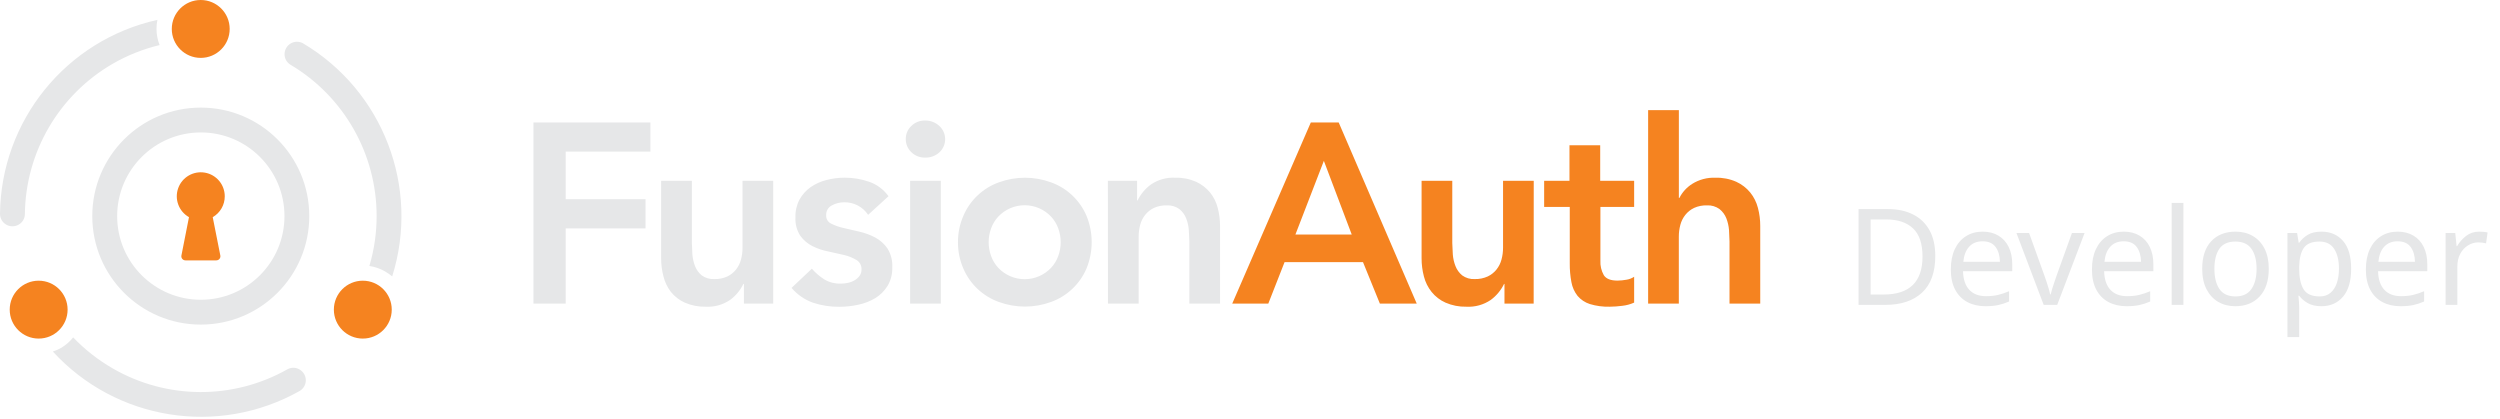
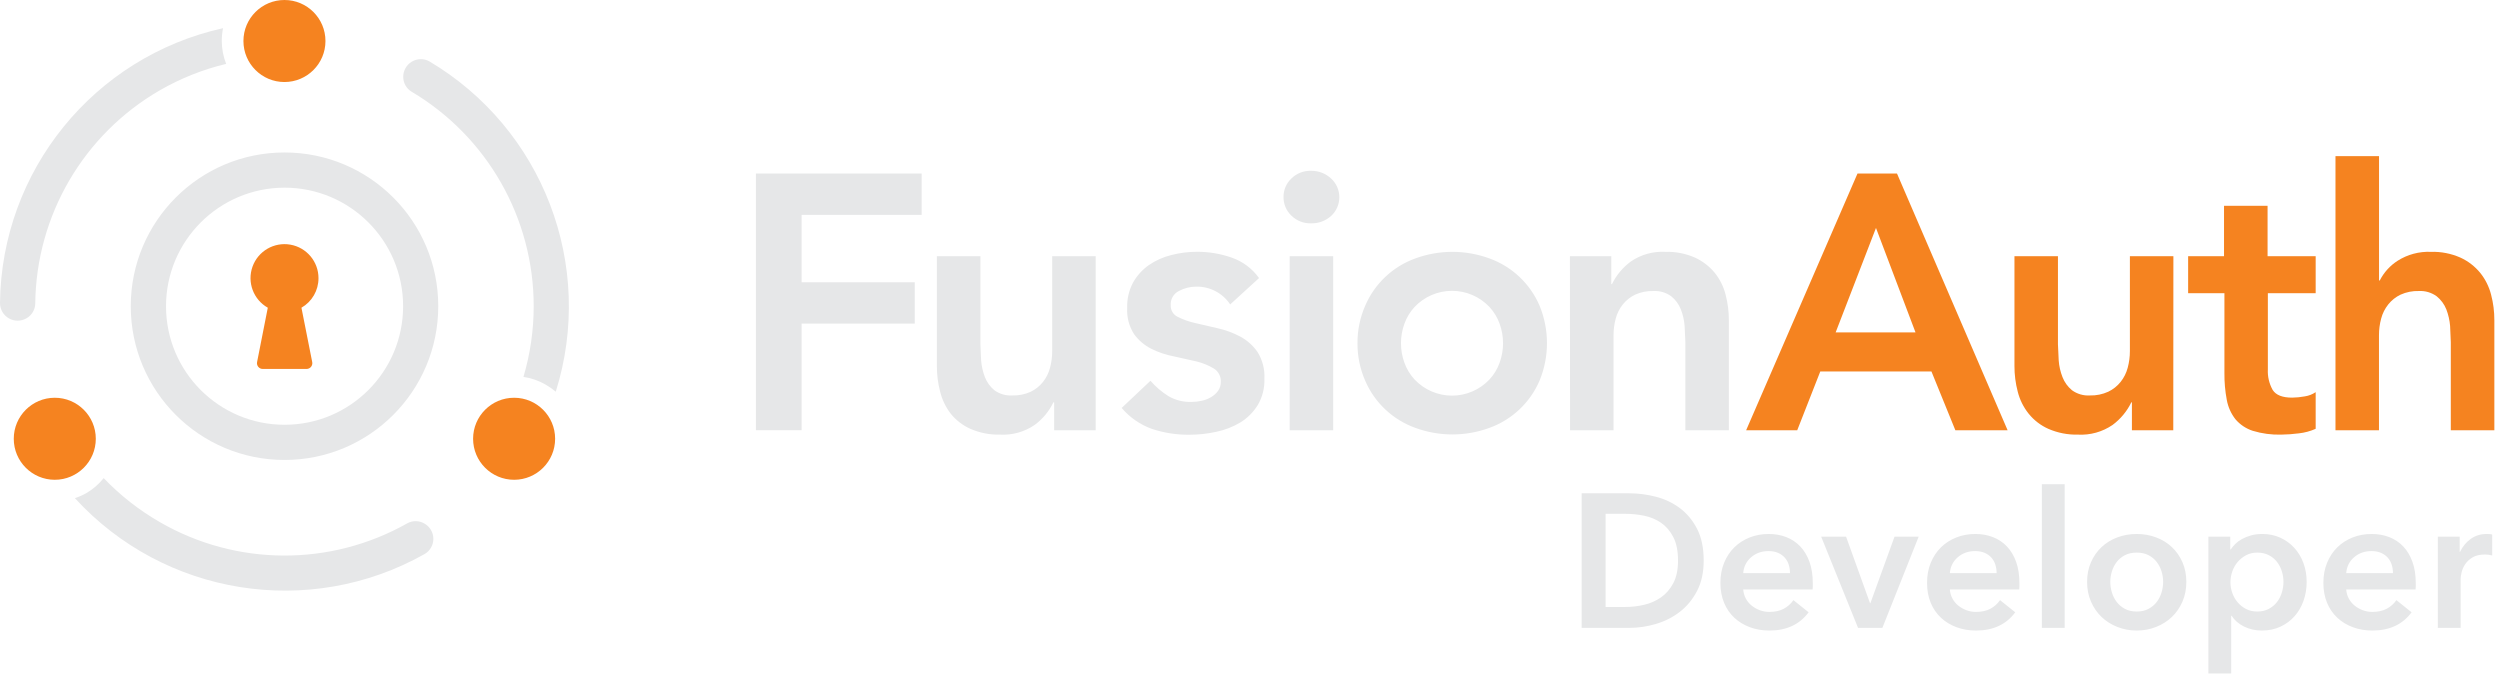
- <svg xmlns="http://www.w3.org/2000/svg" width="615" height="103">
-   <style>.B{fill-rule:nonzero}.C{fill:#e6e7e8}</style>
-   <g fill-rule="evenodd">
-     <path d="M131.23 30.13H160v7.17h-20.84V49h19.64v7.18h-19.64v18.5h-7.93zm58.98 44.56H183v-4.85h-.13a10.47 10.47 0 0 1-3.27 3.94 9.69 9.69 0 0 1-6 1.67 12.13 12.13 0 0 1-5.13-1 9.2 9.2 0 0 1-3.43-2.64 10.33 10.33 0 0 1-1.83-3.81c-.384-1.459-.575-2.962-.57-4.47V44.48h7.56v15.29l.12 2.8a10.49 10.49 0 0 0 .66 2.9 5.56 5.56 0 0 0 1.64 2.27 4.78 4.78 0 0 0 3.11.91 7.21 7.21 0 0 0 3.18-.63 6.1 6.1 0 0 0 2.14-1.7 6.63 6.63 0 0 0 1.23-2.46 11 11 0 0 0 .38-2.89V44.48h7.55v30.21zm23.35-21.84a6.91 6.91 0 0 0-5.91-3.09 6.36 6.36 0 0 0-3 .76 2.56 2.56 0 0 0-1.41 2.48 2.11 2.11 0 0 0 1.2 2 12.82 12.82 0 0 0 3 1.07l3.93.91a15.72 15.72 0 0 1 3.94 1.45 8.63 8.63 0 0 1 3 2.68 8 8 0 0 1 1.19 4.65 8.41 8.41 0 0 1-1.16 4.57 9.28 9.28 0 0 1-3 3 13.46 13.46 0 0 1-4.19 1.63 21.67 21.67 0 0 1-4.66.51 20 20 0 0 1-6.48-1 12.38 12.38 0 0 1-5.29-3.65l5-4.72a13.85 13.85 0 0 0 3.12 2.67 7.45 7.45 0 0 0 4.06 1 7.75 7.75 0 0 0 1.69-.19 5.17 5.17 0 0 0 1.64-.63 4 4 0 0 0 1.23-1.1 2.6 2.6 0 0 0 .47-1.54 2.56 2.56 0 0 0-1.2-2.33 10.78 10.78 0 0 0-3-1.23l-3.93-.88a14.91 14.91 0 0 1-3.93-1.32 8.32 8.32 0 0 1-3-2.55 7.6 7.6 0 0 1-1.19-4.53 8.76 8.76 0 0 1 1-4.38 9.2 9.2 0 0 1 2.73-3.05 11.91 11.91 0 0 1 3.91-1.76 17.8 17.8 0 0 1 4.47-.57 18.07 18.07 0 0 1 6 1 9.77 9.77 0 0 1 4.78 3.56l-5.01 4.58zm9.26-18.63a4.35 4.35 0 0 1 1.35-3.22 4.66 4.66 0 0 1 3.43-1.35 5 5 0 0 1 3.49 1.35 4.41 4.41 0 0 1 0 6.48 5 5 0 0 1-3.49 1.29 4.66 4.66 0 0 1-3.43-1.35 4.37 4.37 0 0 1-1.35-3.2zm1.07 10.26h7.55v30.21h-7.55V44.48zm11.77 15.1a16 16 0 0 1 1.34-6.51 15 15 0 0 1 8.71-8.21 18.68 18.68 0 0 1 12.85 0 15 15 0 0 1 8.71 8.21 17.1 17.1 0 0 1 0 13 15 15 0 0 1-8.71 8.21 18.68 18.68 0 0 1-12.85 0A15 15 0 0 1 237 66.1a16 16 0 0 1-1.34-6.52h0zm7.55 0a9.78 9.78 0 0 0 .6 3.4 8.43 8.43 0 0 0 1.76 2.9 8.94 8.94 0 0 0 13 0 8.43 8.43 0 0 0 1.76-2.9 9.91 9.91 0 0 0 0-6.79 8.43 8.43 0 0 0-1.76-2.9 8.94 8.94 0 0 0-13 0 8.43 8.43 0 0 0-1.76 2.9 9.76 9.76 0 0 0-.6 3.39zm29.33-15.1h7.18v4.84h.12a10.65 10.65 0 0 1 3.28-3.93 9.67 9.67 0 0 1 6-1.67 11.88 11.88 0 0 1 5.13 1 9.72 9.72 0 0 1 3.43 2.64 9.88 9.88 0 0 1 1.88 3.78c.384 1.459.575 2.962.57 4.47v19.08h-7.55V59.4l-.13-2.81a9.83 9.83 0 0 0-.66-2.89 5.45 5.45 0 0 0-1.67-2.27 4.81 4.81 0 0 0-3.08-.91 7.21 7.21 0 0 0-3.18.63 6.19 6.19 0 0 0-2.14 1.7 6.66 6.66 0 0 0-1.23 2.45 11.09 11.09 0 0 0-.38 2.9v16.49h-7.55l-.02-30.21z" class="B C" />
-     <path d="M322.46 30.13h6.86l19.2 44.56h-9.07l-4.15-10.2H316l-4 10.2h-8.87l19.33-44.56zm10.07 27.57l-6.86-18.13-7 18.13h13.86zm44.75 16.99h-7.18v-4.85h-.1a10.66 10.66 0 0 1-3.27 3.94 9.71 9.71 0 0 1-6 1.67 12.13 12.13 0 0 1-5.13-1 9.2 9.2 0 0 1-3.43-2.64 10 10 0 0 1-1.89-3.81c-.384-1.459-.575-2.962-.57-4.47V44.48h7.55v15.29l.13 2.8a9.82 9.82 0 0 0 .66 2.9 5.56 5.56 0 0 0 1.64 2.27 4.78 4.78 0 0 0 3.11.91A7.21 7.21 0 0 0 366 68a6.1 6.1 0 0 0 2.14-1.7 6.63 6.63 0 0 0 1.23-2.46 11 11 0 0 0 .38-2.89V44.48h7.55l-.02 30.21zm2.58-23.79v-6.42h6.23v-8.75h7.56v8.75H402v6.42h-8.3v13.22a6.61 6.61 0 0 0 .84 3.58c.57.89 1.69 1.33 3.37 1.33a13 13 0 0 0 2.21-.22 4.59 4.59 0 0 0 1.88-.73v6.36a9.66 9.66 0 0 1-2.92.79 26 26 0 0 1-3.06.22 15.49 15.49 0 0 1-4.94-.66 6.64 6.64 0 0 1-3-2 7.63 7.63 0 0 1-1.51-3.37 23.71 23.71 0 0 1-.41-4.65V50.9h-6.3zM413 48.69h.13a8.8 8.8 0 0 1 3.11-3.43 10 10 0 0 1 5.76-1.54 11.82 11.82 0 0 1 5.13 1 9.63 9.63 0 0 1 3.43 2.64 10 10 0 0 1 1.89 3.78c.384 1.459.575 2.962.57 4.47v19.08h-7.56V59.4l-.12-2.81a10.5 10.5 0 0 0-.66-2.89 5.54 5.54 0 0 0-1.68-2.27 4.83 4.83 0 0 0-3.08-.91 7.21 7.21 0 0 0-3.18.63 6.1 6.1 0 0 0-2.14 1.7 6.66 6.66 0 0 0-1.23 2.45 11.09 11.09 0 0 0-.38 2.9v16.49h-7.55V27.1H413v21.59z" fill="#f58320" class="B" />
-     <path d="M27.75 90.64A43.45 43.45 0 0 1 18 83a10.87 10.87 0 0 1-3 2.6 11 11 0 0 1-2 .88c15.519 16.947 40.668 20.97 60.7 9.71a3.05 3.05 0 0 0 0-5.29h0a3 3 0 0 0-3-.05 43.3 43.3 0 0 1-42.95-.21zm-.01-74.96a43.21 43.21 0 0 1 11.52-4.59 10.91 10.91 0 0 1-.76-4 11.4 11.4 0 0 1 .22-2.2C16.291 9.87.248 29.646 0 52.62a3.06 3.06 0 0 0 4.59 2.64h0a3 3 0 0 0 1.53-2.56 43.3 43.3 0 0 1 21.62-37.02zm64.91 37.48a43.28 43.28 0 0 1-1.78 12.27 10.86 10.86 0 0 1 3.82 1.32A12.16 12.16 0 0 1 96.48 68c6.884-21.915-2.23-45.685-22-57.38a3.06 3.06 0 0 0-4.48 2.7h0a3 3 0 0 0 1.45 2.6 43.29 43.29 0 0 1 21.2 37.24zM49.39 32.58a20.58 20.58 0 1 1-20.57 20.58c.011-11.358 9.212-20.563 20.57-20.58m0-6.11c-14.74 0-26.69 11.95-26.69 26.69s11.95 26.69 26.69 26.69S76.08 67.9 76.08 53.16a26.68 26.68 0 0 0-26.69-26.69z" class="C B" />
-     <g fill="#f58320" class="B">
-       <circle cx="49.38" cy="7.12" r="7.12" />
-       <circle cx="9.51" cy="76.17" r="7.12" />
-       <circle cx="89.25" cy="76.17" r="7.12" />
-       <path d="M55.29 48.29a5.9 5.9 0 0 0-11.456-1.992 5.9 5.9 0 0 0 2.656 7.122l-1.86 9.43a1 1 0 0 0 1 1.2h7.57a1 1 0 0 0 1-1.2l-1.87-9.43a5.89 5.89 0 0 0 2.96-5.13h0z" />
-     </g>
-     <text font-family="AvenirNext-DemiBold, Avenir Next" font-size="33" font-weight="500" class="C">
-       <tspan x="454" y="75">Developer</tspan>
-     </text>
+ <svg xmlns="http://www.w3.org/2000/svg" width="434" height="117">
+   <path d="M131.23 30.13H160v7.17h-20.84V49h19.64v7.18h-19.64v18.5h-7.93zm58.98 44.56H183v-4.85h-.13a10.47 10.47 0 0 1-3.27 3.94 9.69 9.69 0 0 1-6 1.67 12.13 12.13 0 0 1-5.13-1 9.2 9.2 0 0 1-3.43-2.64 10.33 10.33 0 0 1-1.83-3.81c-.384-1.459-.575-2.962-.57-4.47V44.48h7.56v15.29l.12 2.8a10.49 10.49 0 0 0 .66 2.9 5.56 5.56 0 0 0 1.64 2.27 4.78 4.78 0 0 0 3.11.91 7.21 7.21 0 0 0 3.18-.63 6.1 6.1 0 0 0 2.14-1.7 6.63 6.63 0 0 0 1.23-2.46 11 11 0 0 0 .38-2.89V44.48h7.55v30.21zm23.35-21.84a6.91 6.91 0 0 0-5.91-3.09 6.36 6.36 0 0 0-3 .76 2.56 2.56 0 0 0-1.41 2.48 2.11 2.11 0 0 0 1.2 2 12.82 12.82 0 0 0 3 1.07l3.93.91a15.72 15.72 0 0 1 3.94 1.45 8.63 8.63 0 0 1 3 2.68 8 8 0 0 1 1.19 4.65 8.41 8.41 0 0 1-1.16 4.57 9.28 9.28 0 0 1-3 3 13.46 13.46 0 0 1-4.19 1.63 21.67 21.67 0 0 1-4.66.51 20 20 0 0 1-6.48-1 12.38 12.38 0 0 1-5.29-3.65l5-4.72a13.85 13.85 0 0 0 3.12 2.67 7.45 7.45 0 0 0 4.06 1 7.75 7.75 0 0 0 1.69-.19 5.17 5.17 0 0 0 1.64-.63 4 4 0 0 0 1.23-1.1 2.6 2.6 0 0 0 .47-1.54 2.56 2.56 0 0 0-1.2-2.33 10.78 10.78 0 0 0-3-1.23l-3.93-.88a14.91 14.91 0 0 1-3.93-1.32 8.32 8.32 0 0 1-3-2.55 7.6 7.6 0 0 1-1.19-4.53 8.76 8.76 0 0 1 1-4.38 9.2 9.2 0 0 1 2.73-3.05 11.91 11.91 0 0 1 3.91-1.76 17.8 17.8 0 0 1 4.47-.57 18.07 18.07 0 0 1 6 1 9.77 9.77 0 0 1 4.78 3.56l-5.01 4.58zm9.26-18.63a4.35 4.35 0 0 1 1.35-3.22 4.66 4.66 0 0 1 3.43-1.35 5 5 0 0 1 3.49 1.35 4.41 4.41 0 0 1 0 6.48 5 5 0 0 1-3.49 1.29 4.66 4.66 0 0 1-3.43-1.35 4.37 4.37 0 0 1-1.35-3.2zm1.07 10.26h7.55v30.21h-7.55V44.48zm11.77 15.1a16 16 0 0 1 1.34-6.51 15 15 0 0 1 8.71-8.21 18.68 18.68 0 0 1 12.85 0 15 15 0 0 1 8.71 8.21 17.1 17.1 0 0 1 0 13 15 15 0 0 1-8.71 8.21 18.68 18.68 0 0 1-12.85 0A15 15 0 0 1 237 66.1a16 16 0 0 1-1.34-6.52h0zm7.55 0a9.78 9.78 0 0 0 .6 3.4 8.43 8.43 0 0 0 1.76 2.9 8.94 8.94 0 0 0 13 0 8.43 8.43 0 0 0 1.76-2.9 9.91 9.91 0 0 0 0-6.79 8.43 8.43 0 0 0-1.76-2.9 8.94 8.94 0 0 0-13 0 8.43 8.43 0 0 0-1.76 2.9 9.76 9.76 0 0 0-.6 3.39zm29.33-15.1h7.18v4.84h.12a10.65 10.65 0 0 1 3.28-3.93 9.67 9.67 0 0 1 6-1.67 11.88 11.88 0 0 1 5.13 1 9.72 9.72 0 0 1 3.43 2.64 9.88 9.88 0 0 1 1.88 3.78c.384 1.459.575 2.962.57 4.47v19.08h-7.55V59.4l-.13-2.81a9.83 9.83 0 0 0-.66-2.89 5.45 5.45 0 0 0-1.67-2.27 4.81 4.81 0 0 0-3.08-.91 7.21 7.21 0 0 0-3.18.63 6.19 6.19 0 0 0-2.14 1.7 6.66 6.66 0 0 0-1.23 2.45 11.09 11.09 0 0 0-.38 2.9v16.49h-7.55l-.02-30.21z" fill="#e6e7e8" />
+   <path d="M322.46 30.13h6.86l19.2 44.56h-9.07l-4.15-10.2H316l-4 10.2h-8.87l19.33-44.56zm10.07 27.57l-6.86-18.13-7 18.13h13.86zm44.75 16.99h-7.18v-4.85h-.1a10.66 10.66 0 0 1-3.27 3.94 9.71 9.71 0 0 1-6 1.67 12.13 12.13 0 0 1-5.13-1 9.2 9.2 0 0 1-3.43-2.64 10 10 0 0 1-1.89-3.81c-.384-1.459-.575-2.962-.57-4.47V44.48h7.55v15.29l.13 2.8a9.82 9.82 0 0 0 .66 2.9 5.56 5.56 0 0 0 1.64 2.27 4.78 4.78 0 0 0 3.11.91A7.21 7.21 0 0 0 366 68a6.1 6.1 0 0 0 2.14-1.7 6.63 6.63 0 0 0 1.23-2.46 11 11 0 0 0 .38-2.89V44.48h7.55l-.02 30.21zm2.58-23.79v-6.42h6.23v-8.75h7.56v8.75H402v6.42h-8.3v13.22a6.61 6.61 0 0 0 .84 3.58c.57.89 1.69 1.33 3.37 1.33a13 13 0 0 0 2.21-.22 4.59 4.59 0 0 0 1.88-.73v6.36a9.66 9.66 0 0 1-2.92.79 26 26 0 0 1-3.06.22 15.49 15.49 0 0 1-4.94-.66 6.64 6.64 0 0 1-3-2 7.63 7.63 0 0 1-1.51-3.37 23.71 23.71 0 0 1-.41-4.65V50.9h-6.3zM413 48.69h.13a8.8 8.8 0 0 1 3.11-3.43 10 10 0 0 1 5.76-1.54 11.82 11.82 0 0 1 5.13 1 9.63 9.63 0 0 1 3.43 2.64 10 10 0 0 1 1.89 3.78c.384 1.459.575 2.962.57 4.47v19.08h-7.56V59.4l-.12-2.81a10.5 10.5 0 0 0-.66-2.89 5.54 5.54 0 0 0-1.68-2.27 4.83 4.83 0 0 0-3.08-.91 7.21 7.21 0 0 0-3.18.63 6.1 6.1 0 0 0-2.14 1.7 6.66 6.66 0 0 0-1.23 2.45 11.09 11.09 0 0 0-.38 2.9v16.49h-7.55V27.1H413v21.59z" fill="#f58320" />
+   <path d="M27.75 90.64A43.45 43.45 0 0 1 18 83a10.87 10.87 0 0 1-3 2.6 11 11 0 0 1-2 .88c15.519 16.947 40.668 20.97 60.7 9.71a3.05 3.05 0 0 0 0-5.29h0a3 3 0 0 0-3-.05 43.3 43.3 0 0 1-42.95-.21zm-.01-74.96a43.21 43.21 0 0 1 11.52-4.59 10.91 10.91 0 0 1-.76-4 11.4 11.4 0 0 1 .22-2.2C16.291 9.87.248 29.646 0 52.62a3.06 3.06 0 0 0 4.59 2.64h0a3 3 0 0 0 1.53-2.56 43.3 43.3 0 0 1 21.62-37.02zm64.91 37.48a43.28 43.28 0 0 1-1.78 12.27 10.86 10.86 0 0 1 3.82 1.32A12.16 12.16 0 0 1 96.48 68c6.884-21.915-2.23-45.685-22-57.38a3.06 3.06 0 0 0-4.48 2.7h0a3 3 0 0 0 1.45 2.6 43.29 43.29 0 0 1 21.2 37.24zM49.39 32.58a20.58 20.58 0 1 1-20.57 20.58c.011-11.358 9.212-20.563 20.57-20.58m0-6.11c-14.74 0-26.69 11.95-26.69 26.69s11.95 26.69 26.69 26.69S76.08 67.9 76.08 53.16a26.68 26.68 0 0 0-26.69-26.69z" fill="#e6e7e8" />
+   <g fill="#f58320">
+     <circle cx="49.38" cy="7.12" r="7.12" />
+     <circle cx="9.51" cy="76.17" r="7.12" />
+     <circle cx="89.25" cy="76.17" r="7.12" />
+     <path d="M55.29 48.29a5.9 5.9 0 0 0-11.456-1.992 5.9 5.9 0 0 0 2.656 7.122l-1.86 9.43a1 1 0 0 0 1 1.2h7.57a1 1 0 0 0 1-1.2l-1.87-9.43a5.89 5.89 0 0 0 2.96-5.13h0z" />
  </g>
+   <path d="M274.574 85.636h8.283a18.36 18.36 0 0 1 4.587.594c1.54.396 2.926 1.05 4.158 1.963s2.233 2.112 3.003 3.597 1.155 3.328 1.155 5.528c0 2.046-.385 3.806-1.155 5.28s-1.771 2.684-3.003 3.63-2.618 1.644-4.158 2.096a16.22 16.22 0 0 1-4.587.676h-8.283V85.636zm7.623 19.734a14.11 14.11 0 0 0 3.234-.379 8.43 8.43 0 0 0 2.92-1.287c.869-.605 1.579-1.424 2.129-2.459s.825-2.343.825-3.927c0-1.672-.275-3.036-.825-4.092s-1.26-1.881-2.129-2.475-1.842-1.001-2.92-1.221-2.156-.33-3.234-.33h-3.465v16.17h3.465zm28.545-5.874c0-.506-.072-.99-.214-1.452a3.31 3.31 0 0 0-.677-1.221 3.3 3.3 0 0 0-1.171-.841c-.473-.209-1.029-.314-1.666-.314-1.188 0-2.195.358-3.019 1.073a3.91 3.91 0 0 0-1.37 2.755h8.118zm3.96 1.782v.528c0 .176-.011.352-.033.528h-12.045c.044.572.192 1.095.445 1.567a3.99 3.99 0 0 0 1.007 1.221 5.01 5.01 0 0 0 1.419.809 4.66 4.66 0 0 0 1.65.297c.99 0 1.826-.181 2.508-.544a4.7 4.7 0 0 0 1.683-1.502l2.64 2.112c-1.562 2.112-3.828 3.168-6.798 3.168-1.232 0-2.365-.192-3.399-.578s-1.93-.929-2.69-1.633-1.353-1.567-1.782-2.59-.644-2.184-.644-3.482c0-1.276.215-2.436.644-3.481s1.017-1.936 1.766-2.673 1.633-1.309 2.656-1.716 2.128-.611 3.316-.611c1.1 0 2.118.181 3.053.544a6.62 6.62 0 0 1 2.425 1.617c.682.715 1.216 1.606 1.601 2.673s.577 2.316.577 3.746zm1.452-8.118h4.323l4.158 11.55h.066l4.191-11.55h4.191L326.78 109h-4.224zm30.459 6.336c0-.506-.071-.99-.214-1.452a3.31 3.31 0 0 0-.677-1.221c-.309-.352-.698-.632-1.171-.841s-1.029-.314-1.666-.314c-1.188 0-2.195.358-3.019 1.073s-1.281 1.633-1.37 2.755h8.118zm3.96 1.782v.528c0 .176-.011.352-.033.528h-12.045a3.9 3.9 0 0 0 .446 1.567 3.99 3.99 0 0 0 1.006 1.221 5.01 5.01 0 0 0 1.419.809 4.66 4.66 0 0 0 1.65.297c.99 0 1.826-.181 2.508-.544a4.7 4.7 0 0 0 1.683-1.502l2.64 2.112c-1.562 2.112-3.828 3.168-6.798 3.168-1.232 0-2.365-.192-3.399-.578s-1.93-.929-2.689-1.633a7.36 7.36 0 0 1-1.782-2.59c-.429-1.023-.643-2.184-.643-3.482 0-1.276.214-2.436.643-3.481s1.018-1.936 1.766-2.673 1.633-1.309 2.656-1.716 2.129-.611 3.317-.611c1.1 0 2.117.181 3.053.544a6.62 6.62 0 0 1 2.425 1.617c.682.715 1.216 1.606 1.601 2.673s.577 2.316.577 3.746zm3.894-17.226h3.96V109h-3.96zm7.854 16.962c0-1.254.226-2.392.676-3.416a7.96 7.96 0 0 1 1.832-2.623c.77-.726 1.683-1.287 2.739-1.683s2.178-.594 3.366-.594 2.31.198 3.366.594 1.969.957 2.739 1.683 1.381 1.6 1.832 2.623.677 2.162.677 3.416-.226 2.398-.677 3.432-1.061 1.92-1.832 2.657-1.683 1.314-2.739 1.733-2.178.627-3.366.627-2.31-.209-3.366-.627-1.969-.995-2.739-1.733-1.38-1.623-1.832-2.657-.676-2.178-.676-3.432zm4.026 0c0 .616.094 1.232.281 1.848a5.09 5.09 0 0 0 .841 1.65c.374.484.847.88 1.419 1.188s1.254.462 2.046.462 1.474-.154 2.046-.462 1.045-.704 1.419-1.188a5.09 5.09 0 0 0 .841-1.65c.187-.616.281-1.232.281-1.848a6.17 6.17 0 0 0-.281-1.832 5.12 5.12 0 0 0-.841-1.633c-.374-.484-.847-.874-1.419-1.171s-1.254-.446-2.046-.446-1.474.148-2.046.446-1.045.688-1.419 1.171a5.12 5.12 0 0 0-.841 1.633 6.17 6.17 0 0 0-.281 1.832zm20.823-7.854v2.211h.099c.198-.308.457-.621.776-.941a5.12 5.12 0 0 1 1.171-.858c.462-.253.985-.462 1.567-.627s1.238-.248 1.964-.248c1.122 0 2.156.215 3.102.644a7.4 7.4 0 0 1 2.442 1.765c.682.748 1.21 1.628 1.584 2.64s.561 2.101.561 3.267-.182 2.26-.545 3.284-.88 1.914-1.551 2.673-1.485 1.364-2.442 1.815-2.041.676-3.25.676c-1.122 0-2.151-.231-3.086-.693s-1.655-1.089-2.161-1.881h-.066v10.032h-3.96V93.16h3.795zm9.24 7.854a6.17 6.17 0 0 0-.281-1.832 5.12 5.12 0 0 0-.841-1.633c-.374-.484-.847-.874-1.419-1.171s-1.243-.446-2.013-.446c-.726 0-1.375.154-1.947.462s-1.061.704-1.468 1.188a5.07 5.07 0 0 0-.924 1.65 5.72 5.72 0 0 0-.313 1.848 5.57 5.57 0 0 0 .313 1.831c.209.605.517 1.15.924 1.633a4.77 4.77 0 0 0 1.468 1.172c.572.297 1.221.445 1.947.445.77 0 1.441-.154 2.013-.462s1.045-.704 1.419-1.188a5.09 5.09 0 0 0 .841-1.65c.187-.616.281-1.232.281-1.848zm19.008-1.518c0-.506-.072-.99-.214-1.452s-.368-.869-.676-1.221-.699-.632-1.172-.841-1.029-.314-1.666-.314c-1.188 0-2.195.358-3.02 1.073s-1.281 1.633-1.369 2.755h8.118zm3.96 1.782v.528c0 .176-.011.352-.033.528H407.3c.044.572.192 1.095.445 1.567a3.99 3.99 0 0 0 1.007 1.221 5.01 5.01 0 0 0 1.419.809 4.66 4.66 0 0 0 1.65.297c.99 0 1.826-.181 2.508-.544a4.7 4.7 0 0 0 1.683-1.502l2.64 2.112c-1.562 2.112-3.828 3.168-6.798 3.168-1.232 0-2.365-.192-3.399-.578s-1.931-.929-2.69-1.633a7.36 7.36 0 0 1-1.782-2.59c-.429-1.023-.644-2.184-.644-3.482 0-1.276.214-2.436.644-3.481s1.017-1.936 1.765-2.673 1.634-1.309 2.656-1.716 2.128-.611 3.316-.611c1.1 0 2.118.181 3.053.544a6.62 6.62 0 0 1 2.426 1.617c.682.715 1.215 1.606 1.6 2.673s.578 2.316.578 3.746zm3.828-8.118h3.795v2.64h.066c.44-.924 1.056-1.672 1.848-2.244s1.716-.858 2.772-.858l.495.016c.176.011.33.039.462.083v3.63c-.264-.066-.49-.11-.677-.132a4.66 4.66 0 0 0-.544-.033c-.902 0-1.628.165-2.178.495s-.979.726-1.287 1.188-.517.935-.627 1.419-.165.869-.165 1.155V109h-3.96V93.16z" fill="#e6e7e8" />
</svg>
